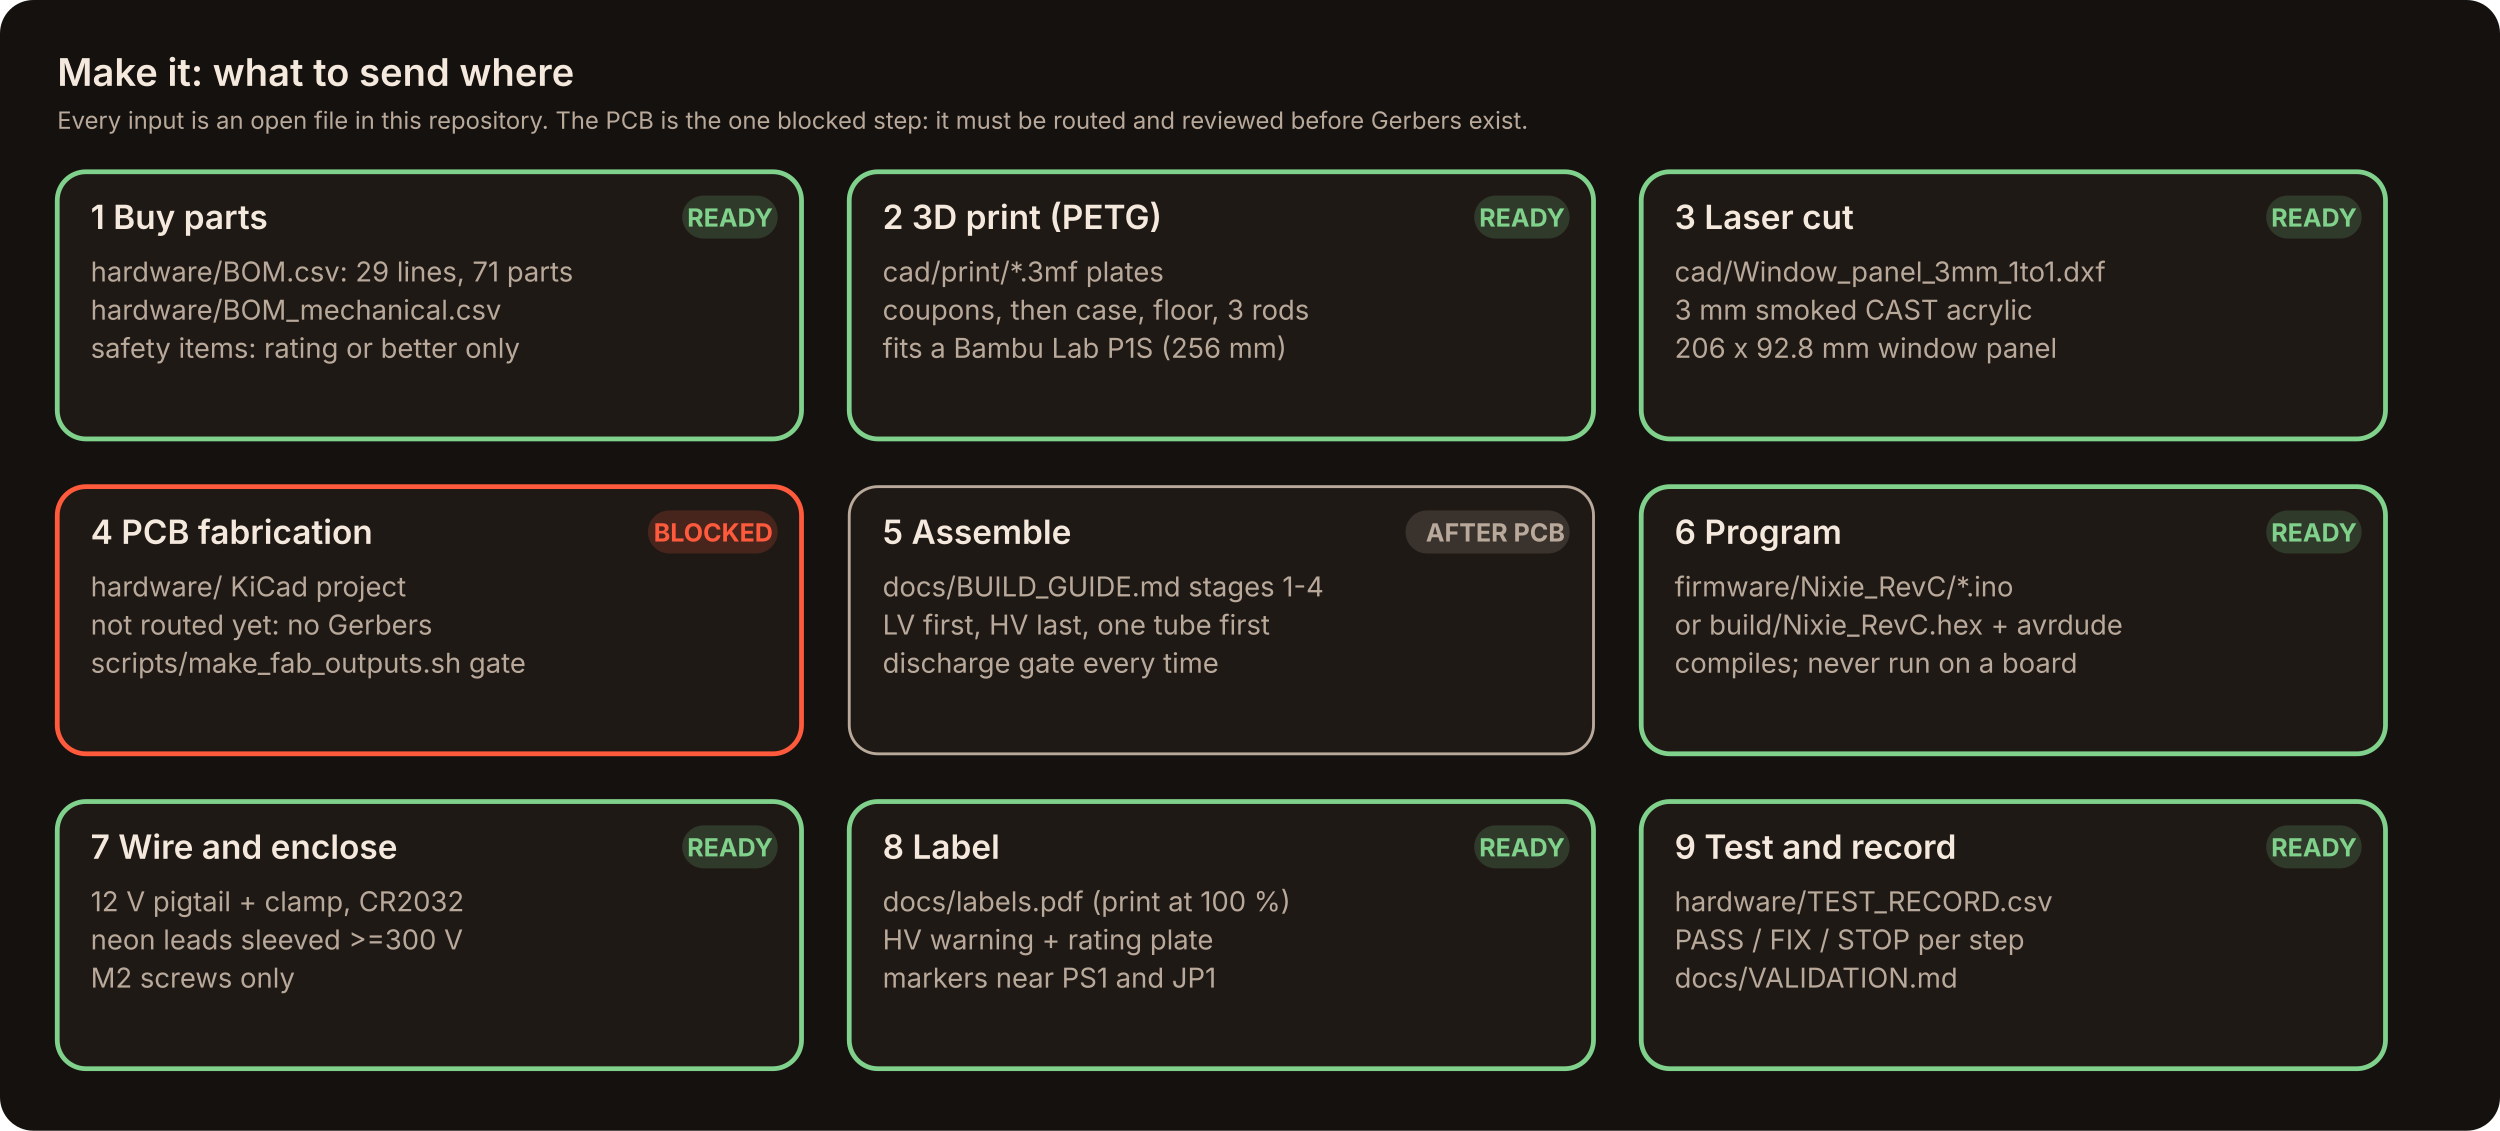
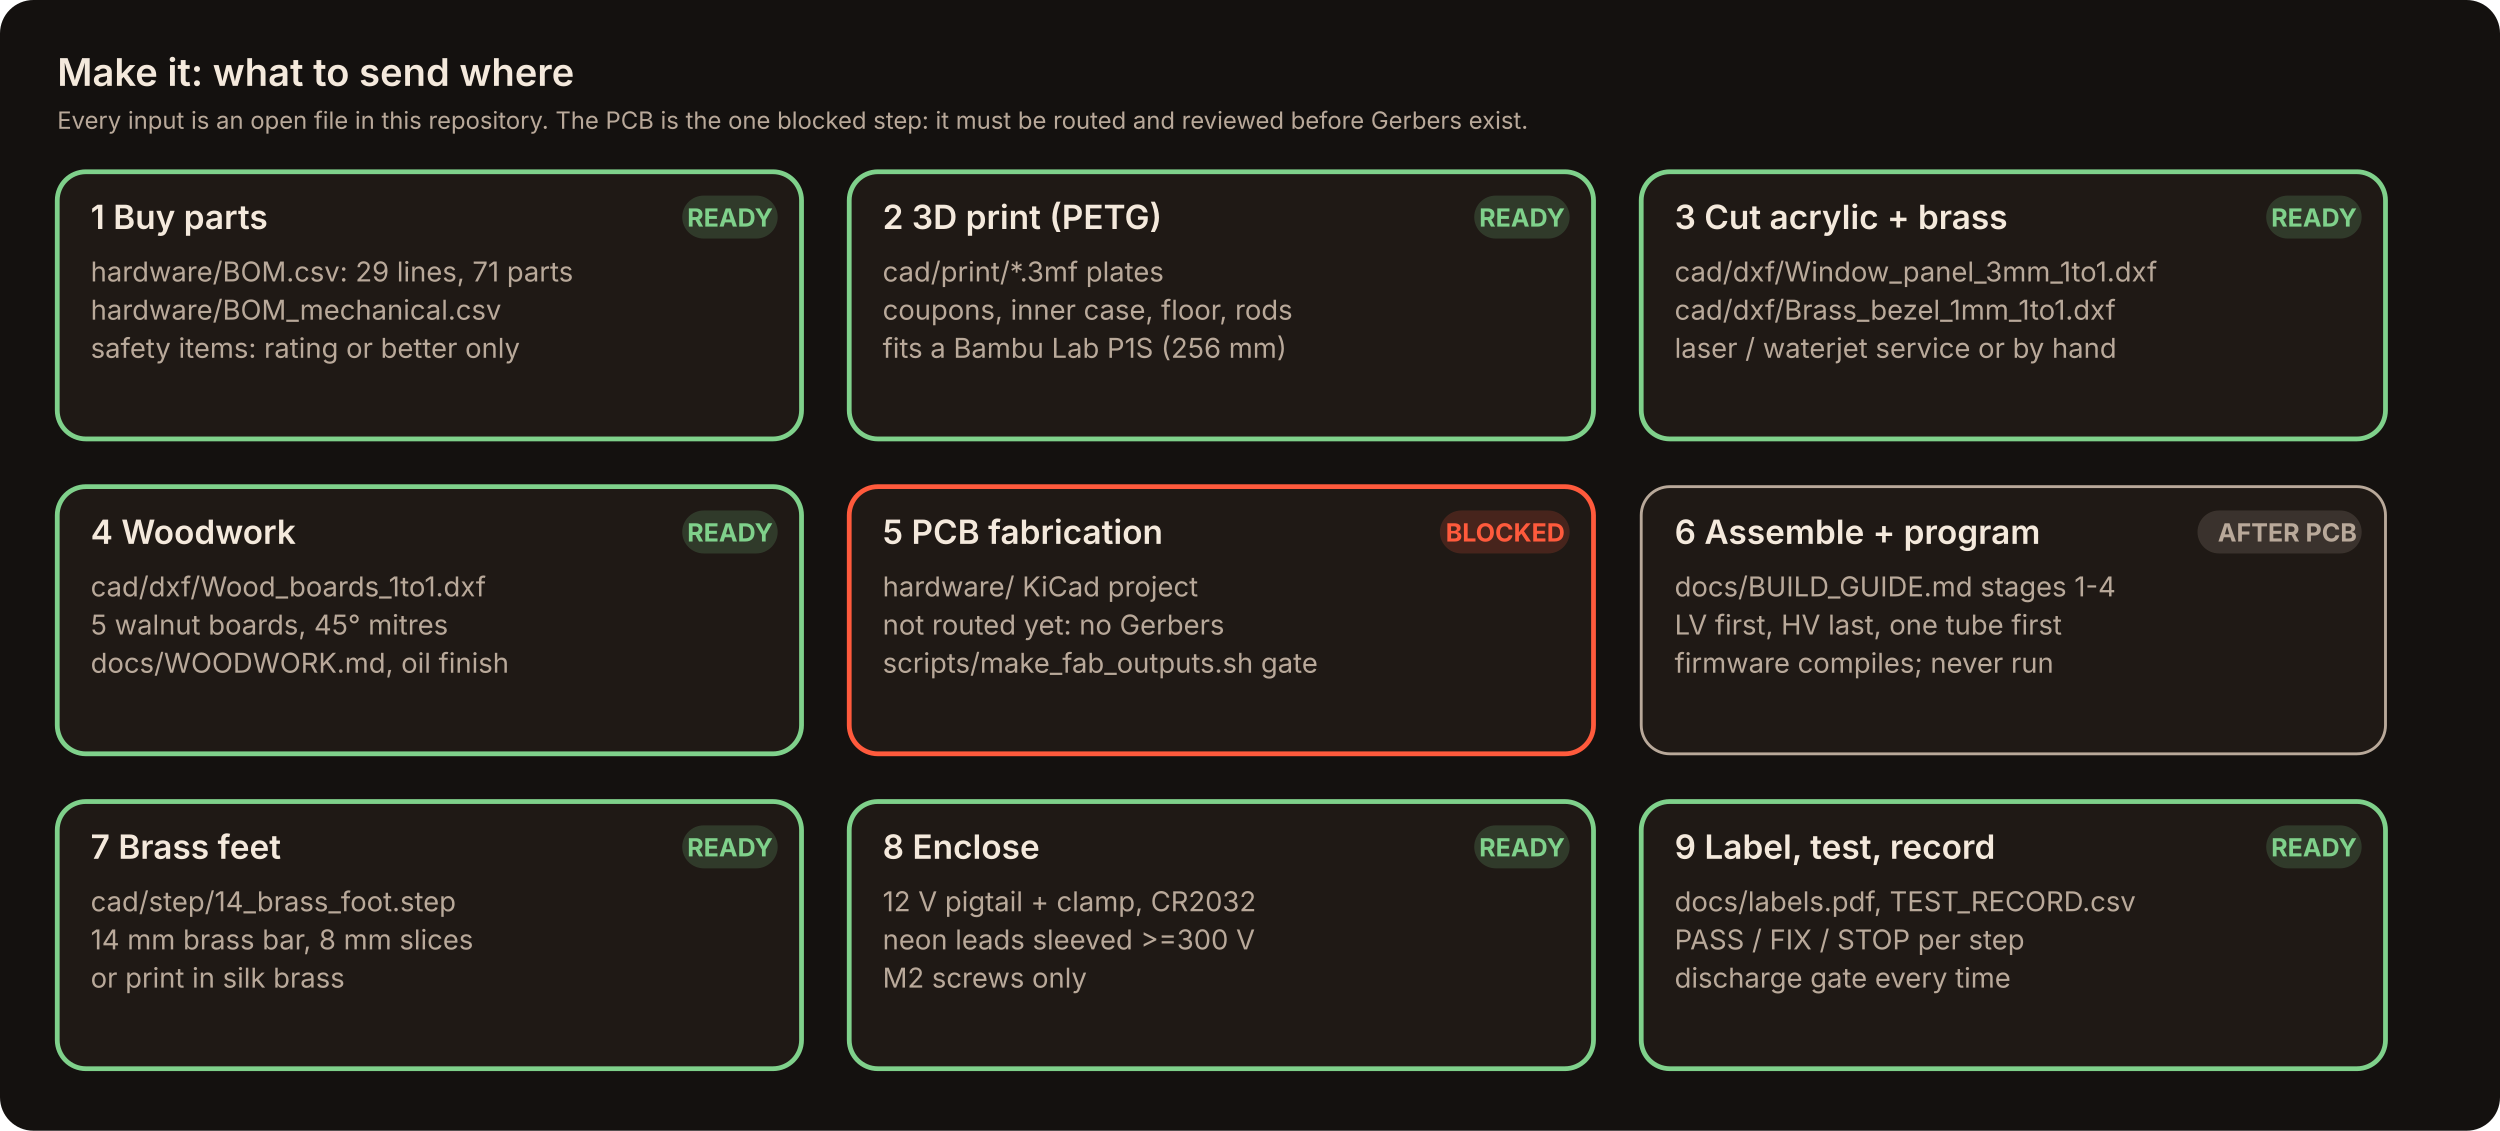
<svg xmlns="http://www.w3.org/2000/svg" viewBox="0 0 1048 474" font-family="system-ui,-apple-system,Segoe UI,sans-serif">
  <style>
.o{fill:none;stroke:#f4e9dc;stroke-width:1.4}.t{fill:none;stroke:#ff9a3c;stroke-width:1.2}.h{fill:none;stroke:#b9a99a;stroke-width:1}
.d{stroke:#b9a99a;stroke-width:.8;fill:none}.dt{fill:#b9a99a;font-size:11px}.lb{fill:#f4e9dc;font-size:12px}.ti{fill:#f4e9dc;font-size:16px;font-weight:600}
.sm{fill:#b9a99a;font-size:10px}
</style>
  <defs>
    <marker id="ar" viewBox="0 0 10 10" refX="10" refY="5" markerWidth="6" markerHeight="6" orient="auto-start-reverse">
      <path d="M0,0 L10,5 L0,10 z" fill="#b9a99a" />
    </marker>
  </defs>
  <rect width="1048" height="474" rx="14" fill="#14110f" />
  <text class="ti" x="24" y="36">Make it: what to send where</text>
  <text class="sm" x="24" y="54">Every input is an open file in this repository. The PCB is the one blocked step: it must be routed and reviewed before Gerbers exist.</text>
  <rect x="24" y="72" width="312" height="112" rx="12" fill="#1f1915" stroke="#7fd18b" stroke-width="2" />
  <text x="38" y="96" fill="#f4e9dc" font-size="14" font-weight="600">1  Buy parts</text>
  <rect x="286.0" y="82" width="40.0" height="18" rx="9" fill="#7fd18b" opacity=".18" />
  <text x="324" y="95" fill="#7fd18b" font-size="10.5" font-weight="700" text-anchor="end">READY</text>
  <text x="38" y="118" fill="#b9a99a" font-size="11.5">hardware/BOM.csv: 29 lines, 71 parts</text>
  <text x="38" y="134" fill="#b9a99a" font-size="11.5">hardware/BOM_mechanical.csv</text>
  <text x="38" y="150" fill="#b9a99a" font-size="11.5">safety items: rating or better only</text>
  <rect x="356" y="72" width="312" height="112" rx="12" fill="#1f1915" stroke="#7fd18b" stroke-width="2" />
  <text x="370" y="96" fill="#f4e9dc" font-size="14" font-weight="600">2  3D print (PETG)</text>
  <rect x="618.0" y="82" width="40.0" height="18" rx="9" fill="#7fd18b" opacity=".18" />
  <text x="656" y="95" fill="#7fd18b" font-size="10.5" font-weight="700" text-anchor="end">READY</text>
  <text x="370" y="118" fill="#b9a99a" font-size="11.5">cad/print/*.3mf plates</text>
-   <text x="370" y="134" fill="#b9a99a" font-size="11.5">coupons, then case, floor, 3 rods</text>
+   <text x="370" y="134" fill="#b9a99a" font-size="11.5">coupons, inner case, floor, rods</text>
  <text x="370" y="150" fill="#b9a99a" font-size="11.5">fits a Bambu Lab P1S (256 mm)</text>
  <rect x="688" y="72" width="312" height="112" rx="12" fill="#1f1915" stroke="#7fd18b" stroke-width="2" />
-   <text x="702" y="96" fill="#f4e9dc" font-size="14" font-weight="600">3  Laser cut</text>
+   <text x="702" y="96" fill="#f4e9dc" font-size="14" font-weight="600">3  Cut acrylic + brass</text>
  <rect x="950.0" y="82" width="40.0" height="18" rx="9" fill="#7fd18b" opacity=".18" />
  <text x="988" y="95" fill="#7fd18b" font-size="10.5" font-weight="700" text-anchor="end">READY</text>
-   <text x="702" y="118" fill="#b9a99a" font-size="11.5">cad/Window_panel_3mm_1to1.dxf</text>
-   <text x="702" y="134" fill="#b9a99a" font-size="11.5">3 mm smoked CAST acrylic</text>
-   <text x="702" y="150" fill="#b9a99a" font-size="11.5">206 x 92.8 mm window panel</text>
-   <rect x="24" y="204" width="312" height="112" rx="12" fill="#1f1915" stroke="#ff5a3c" stroke-width="2" />
-   <text x="38" y="228" fill="#f4e9dc" font-size="14" font-weight="600">4  PCB fabrication</text>
-   <rect x="271.6" y="214" width="54.4" height="18" rx="9" fill="#ff5a3c" opacity=".18" />
-   <text x="324" y="227" fill="#ff5a3c" font-size="10.5" font-weight="700" text-anchor="end">BLOCKED</text>
-   <text x="38" y="250" fill="#b9a99a" font-size="11.5">hardware/ KiCad project</text>
-   <text x="38" y="266" fill="#b9a99a" font-size="11.5">not routed yet: no Gerbers</text>
-   <text x="38" y="282" fill="#b9a99a" font-size="11.5">scripts/make_fab_outputs.sh gate</text>
-   <rect x="356" y="204" width="312" height="112" rx="12" fill="#1f1915" stroke="#b9a99a" stroke-width="1.2" />
-   <text x="370" y="228" fill="#f4e9dc" font-size="14" font-weight="600">5  Assemble</text>
-   <rect x="589.2" y="214" width="68.8" height="18" rx="9" fill="#b9a99a" opacity=".18" />
-   <text x="656" y="227" fill="#b9a99a" font-size="10.5" font-weight="700" text-anchor="end">AFTER PCB</text>
-   <text x="370" y="250" fill="#b9a99a" font-size="11.5">docs/BUILD_GUIDE.md stages 1-4</text>
-   <text x="370" y="266" fill="#b9a99a" font-size="11.5">LV first, HV last, one tube first</text>
-   <text x="370" y="282" fill="#b9a99a" font-size="11.5">discharge gate every time</text>
-   <rect x="688" y="204" width="312" height="112" rx="12" fill="#1f1915" stroke="#7fd18b" stroke-width="2" />
-   <text x="702" y="228" fill="#f4e9dc" font-size="14" font-weight="600">6  Program</text>
-   <rect x="950.0" y="214" width="40.0" height="18" rx="9" fill="#7fd18b" opacity=".18" />
-   <text x="988" y="227" fill="#7fd18b" font-size="10.5" font-weight="700" text-anchor="end">READY</text>
-   <text x="702" y="250" fill="#b9a99a" font-size="11.5">firmware/Nixie_RevC/*.ino</text>
-   <text x="702" y="266" fill="#b9a99a" font-size="11.5">or build/Nixie_RevC.hex + avrdude</text>
-   <text x="702" y="282" fill="#b9a99a" font-size="11.5">compiles; never run on a board</text>
+   <text x="702" y="118" fill="#b9a99a" font-size="11.5">cad/dxf/Window_panel_3mm_1to1.dxf</text>
+   <text x="702" y="134" fill="#b9a99a" font-size="11.5">cad/dxf/Brass_bezel_1mm_1to1.dxf</text>
+   <text x="702" y="150" fill="#b9a99a" font-size="11.5">laser / waterjet service or by hand</text>
+   <rect x="24" y="204" width="312" height="112" rx="12" fill="#1f1915" stroke="#7fd18b" stroke-width="2" />
+   <text x="38" y="228" fill="#f4e9dc" font-size="14" font-weight="600">4  Woodwork</text>
+   <rect x="286.0" y="214" width="40.0" height="18" rx="9" fill="#7fd18b" opacity=".18" />
+   <text x="324" y="227" fill="#7fd18b" font-size="10.5" font-weight="700" text-anchor="end">READY</text>
+   <text x="38" y="250" fill="#b9a99a" font-size="11.5">cad/dxf/Wood_boards_1to1.dxf</text>
+   <text x="38" y="266" fill="#b9a99a" font-size="11.5">5 walnut boards, 45° mitres</text>
+   <text x="38" y="282" fill="#b9a99a" font-size="11.5">docs/WOODWORK.md, oil finish</text>
+   <rect x="356" y="204" width="312" height="112" rx="12" fill="#1f1915" stroke="#ff5a3c" stroke-width="2" />
+   <text x="370" y="228" fill="#f4e9dc" font-size="14" font-weight="600">5  PCB fabrication</text>
+   <rect x="603.6" y="214" width="54.4" height="18" rx="9" fill="#ff5a3c" opacity=".18" />
+   <text x="656" y="227" fill="#ff5a3c" font-size="10.5" font-weight="700" text-anchor="end">BLOCKED</text>
+   <text x="370" y="250" fill="#b9a99a" font-size="11.5">hardware/ KiCad project</text>
+   <text x="370" y="266" fill="#b9a99a" font-size="11.5">not routed yet: no Gerbers</text>
+   <text x="370" y="282" fill="#b9a99a" font-size="11.5">scripts/make_fab_outputs.sh gate</text>
+   <rect x="688" y="204" width="312" height="112" rx="12" fill="#1f1915" stroke="#b9a99a" stroke-width="1.2" />
+   <text x="702" y="228" fill="#f4e9dc" font-size="14" font-weight="600">6  Assemble + program</text>
+   <rect x="921.2" y="214" width="68.8" height="18" rx="9" fill="#b9a99a" opacity=".18" />
+   <text x="988" y="227" fill="#b9a99a" font-size="10.5" font-weight="700" text-anchor="end">AFTER PCB</text>
+   <text x="702" y="250" fill="#b9a99a" font-size="11.5">docs/BUILD_GUIDE.md stages 1-4</text>
+   <text x="702" y="266" fill="#b9a99a" font-size="11.5">LV first, HV last, one tube first</text>
+   <text x="702" y="282" fill="#b9a99a" font-size="11.5">firmware compiles; never run</text>
  <rect x="24" y="336" width="312" height="112" rx="12" fill="#1f1915" stroke="#7fd18b" stroke-width="2" />
-   <text x="38" y="360" fill="#f4e9dc" font-size="14" font-weight="600">7  Wire and enclose</text>
+   <text x="38" y="360" fill="#f4e9dc" font-size="14" font-weight="600">7  Brass feet</text>
  <rect x="286.0" y="346" width="40.0" height="18" rx="9" fill="#7fd18b" opacity=".18" />
  <text x="324" y="359" fill="#7fd18b" font-size="10.5" font-weight="700" text-anchor="end">READY</text>
-   <text x="38" y="382" fill="#b9a99a" font-size="11.5">12 V pigtail + clamp, CR2032</text>
-   <text x="38" y="398" fill="#b9a99a" font-size="11.5">neon leads sleeved &gt;=300 V</text>
-   <text x="38" y="414" fill="#b9a99a" font-size="11.5">M2 screws only</text>
+   <text x="38" y="382" fill="#b9a99a" font-size="11.5">cad/step/14_brass_foot.step</text>
+   <text x="38" y="398" fill="#b9a99a" font-size="11.5">14 mm brass bar, 8 mm slices</text>
+   <text x="38" y="414" fill="#b9a99a" font-size="11.5">or print in silk brass</text>
  <rect x="356" y="336" width="312" height="112" rx="12" fill="#1f1915" stroke="#7fd18b" stroke-width="2" />
-   <text x="370" y="360" fill="#f4e9dc" font-size="14" font-weight="600">8  Label</text>
+   <text x="370" y="360" fill="#f4e9dc" font-size="14" font-weight="600">8  Enclose</text>
  <rect x="618.0" y="346" width="40.0" height="18" rx="9" fill="#7fd18b" opacity=".18" />
  <text x="656" y="359" fill="#7fd18b" font-size="10.5" font-weight="700" text-anchor="end">READY</text>
-   <text x="370" y="382" fill="#b9a99a" font-size="11.5">docs/labels.pdf (print at 100 %)</text>
-   <text x="370" y="398" fill="#b9a99a" font-size="11.5">HV warning + rating plate</text>
-   <text x="370" y="414" fill="#b9a99a" font-size="11.5">markers near PS1 and JP1</text>
+   <text x="370" y="382" fill="#b9a99a" font-size="11.5">12 V pigtail + clamp, CR2032</text>
+   <text x="370" y="398" fill="#b9a99a" font-size="11.5">neon leads sleeved &gt;=300 V</text>
+   <text x="370" y="414" fill="#b9a99a" font-size="11.5">M2 screws only</text>
  <rect x="688" y="336" width="312" height="112" rx="12" fill="#1f1915" stroke="#7fd18b" stroke-width="2" />
-   <text x="702" y="360" fill="#f4e9dc" font-size="14" font-weight="600">9  Test and record</text>
+   <text x="702" y="360" fill="#f4e9dc" font-size="14" font-weight="600">9  Label, test, record</text>
  <rect x="950.0" y="346" width="40.0" height="18" rx="9" fill="#7fd18b" opacity=".18" />
  <text x="988" y="359" fill="#7fd18b" font-size="10.5" font-weight="700" text-anchor="end">READY</text>
-   <text x="702" y="382" fill="#b9a99a" font-size="11.5">hardware/TEST_RECORD.csv</text>
+   <text x="702" y="382" fill="#b9a99a" font-size="11.5">docs/labels.pdf, TEST_RECORD.csv</text>
  <text x="702" y="398" fill="#b9a99a" font-size="11.5">PASS / FIX / STOP per step</text>
-   <text x="702" y="414" fill="#b9a99a" font-size="11.5">docs/VALIDATION.md</text>
+   <text x="702" y="414" fill="#b9a99a" font-size="11.5">discharge gate every time</text>
</svg>
